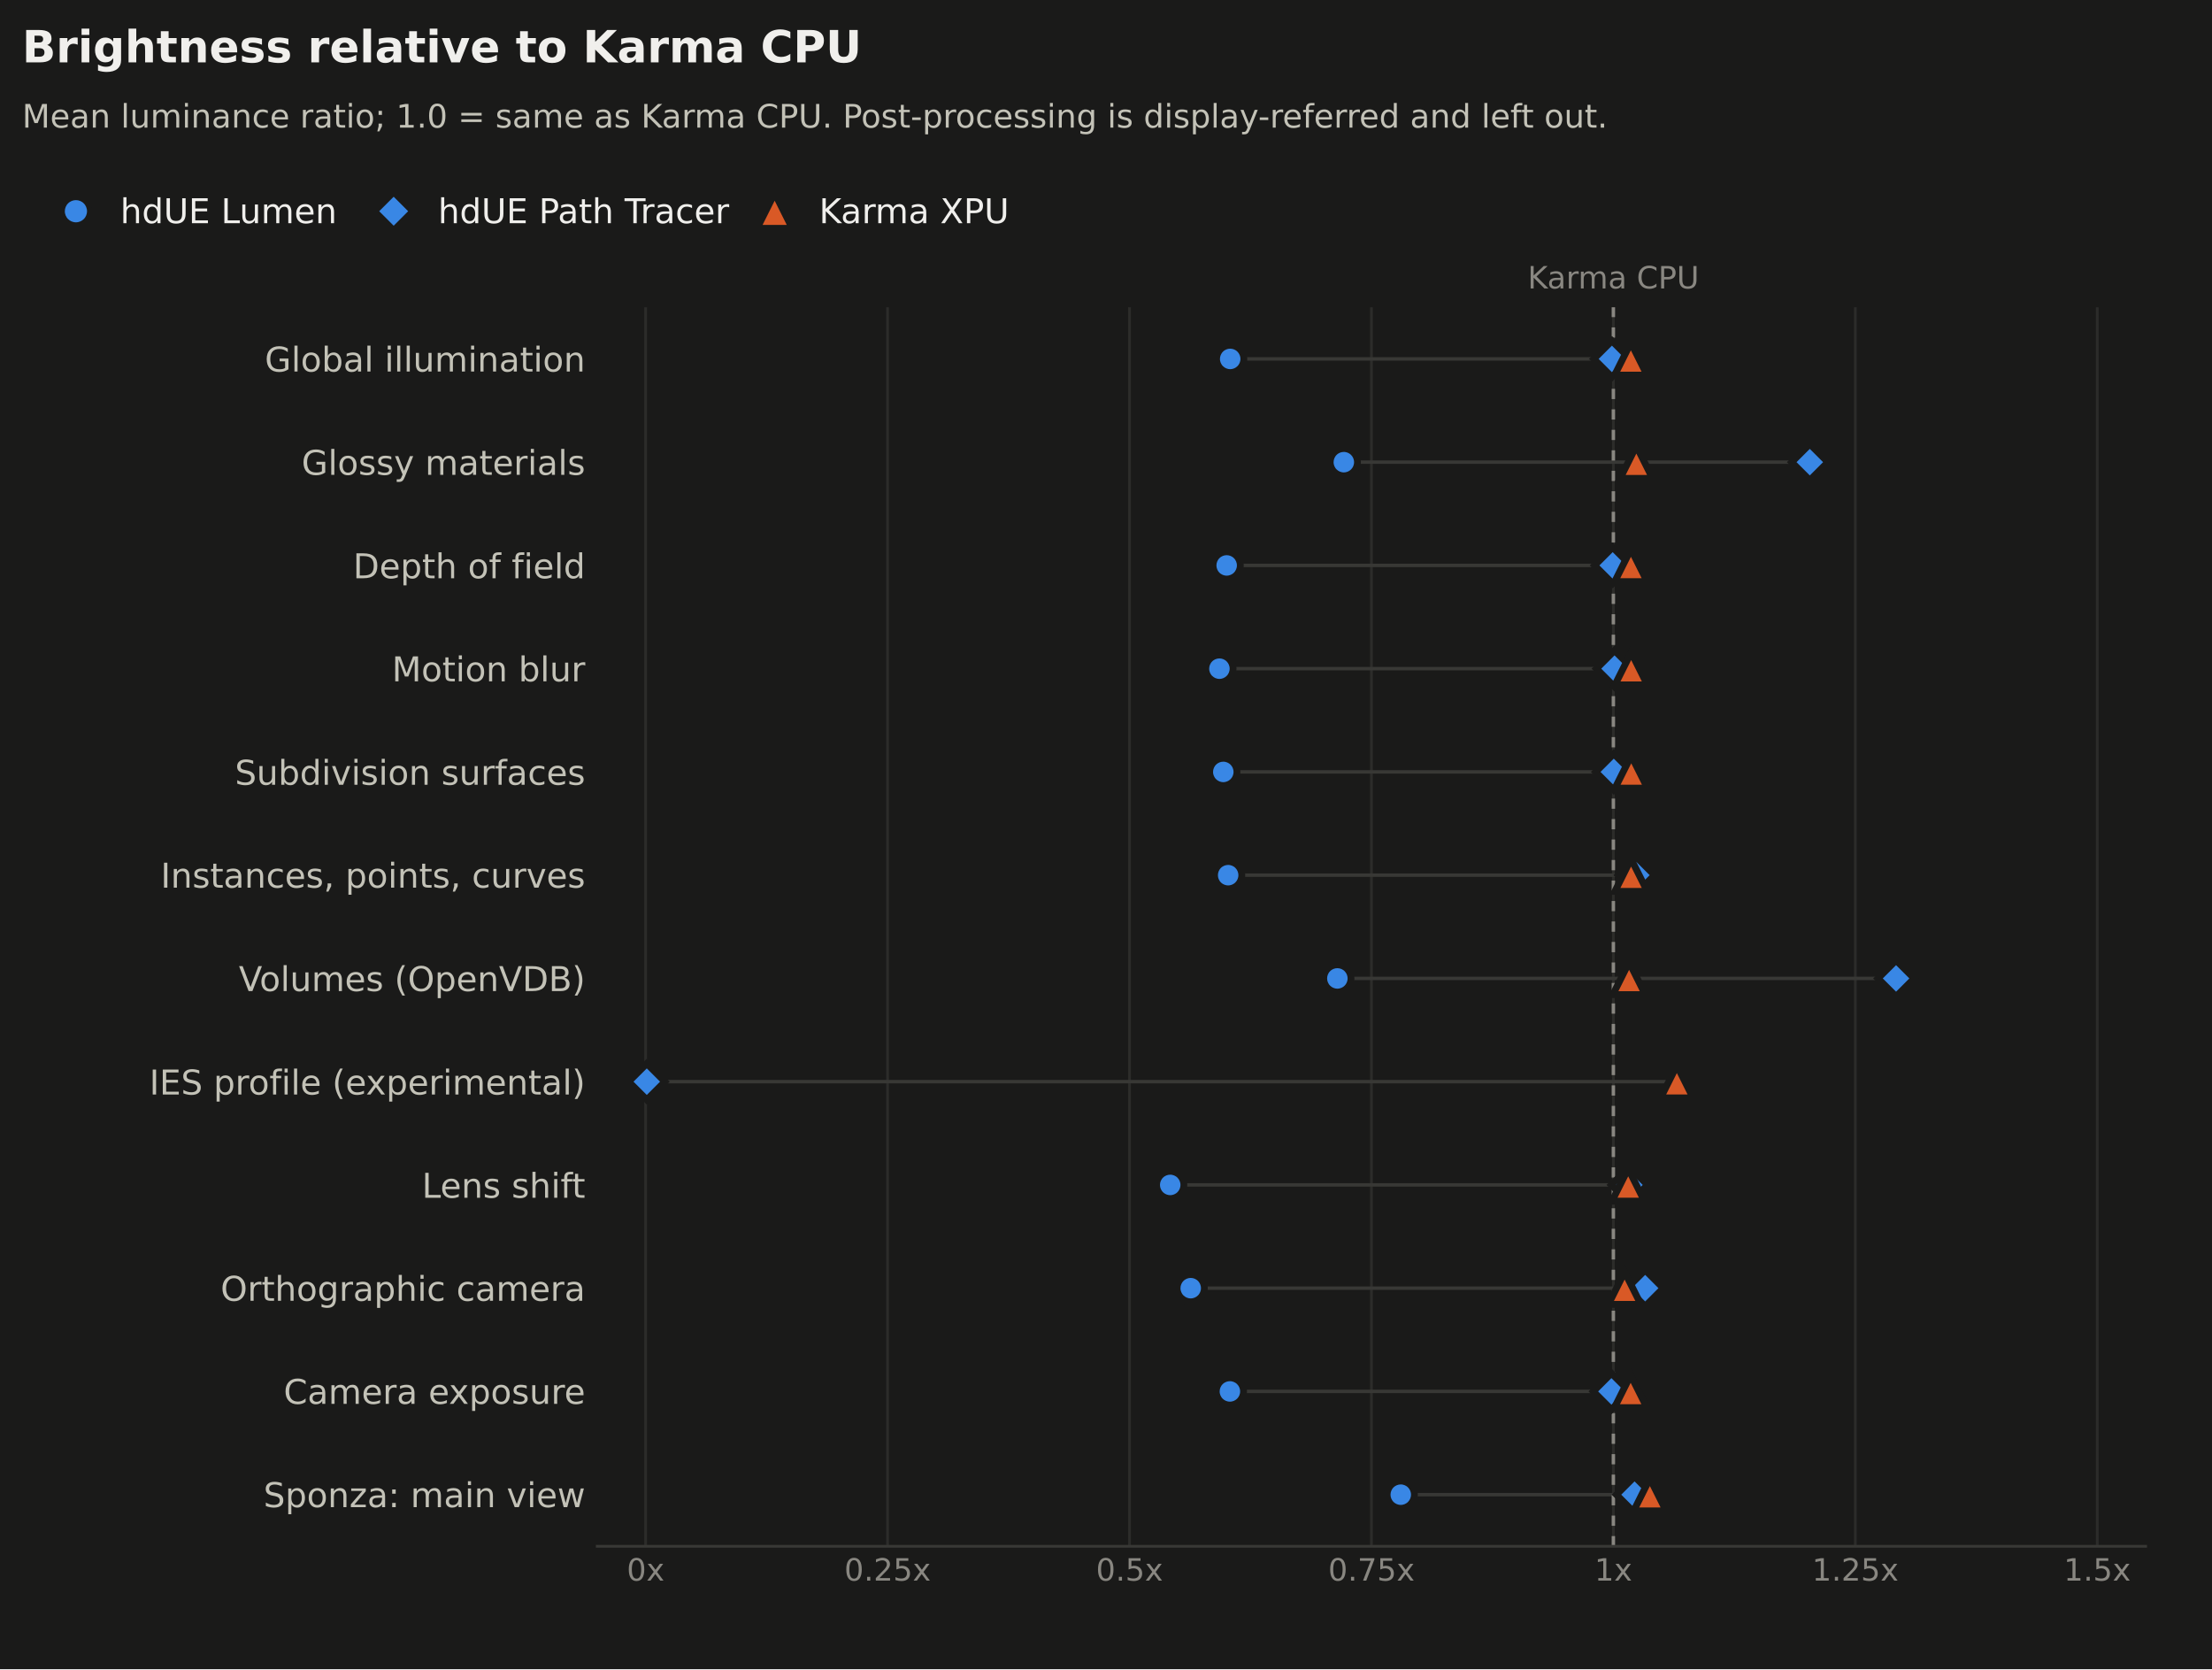
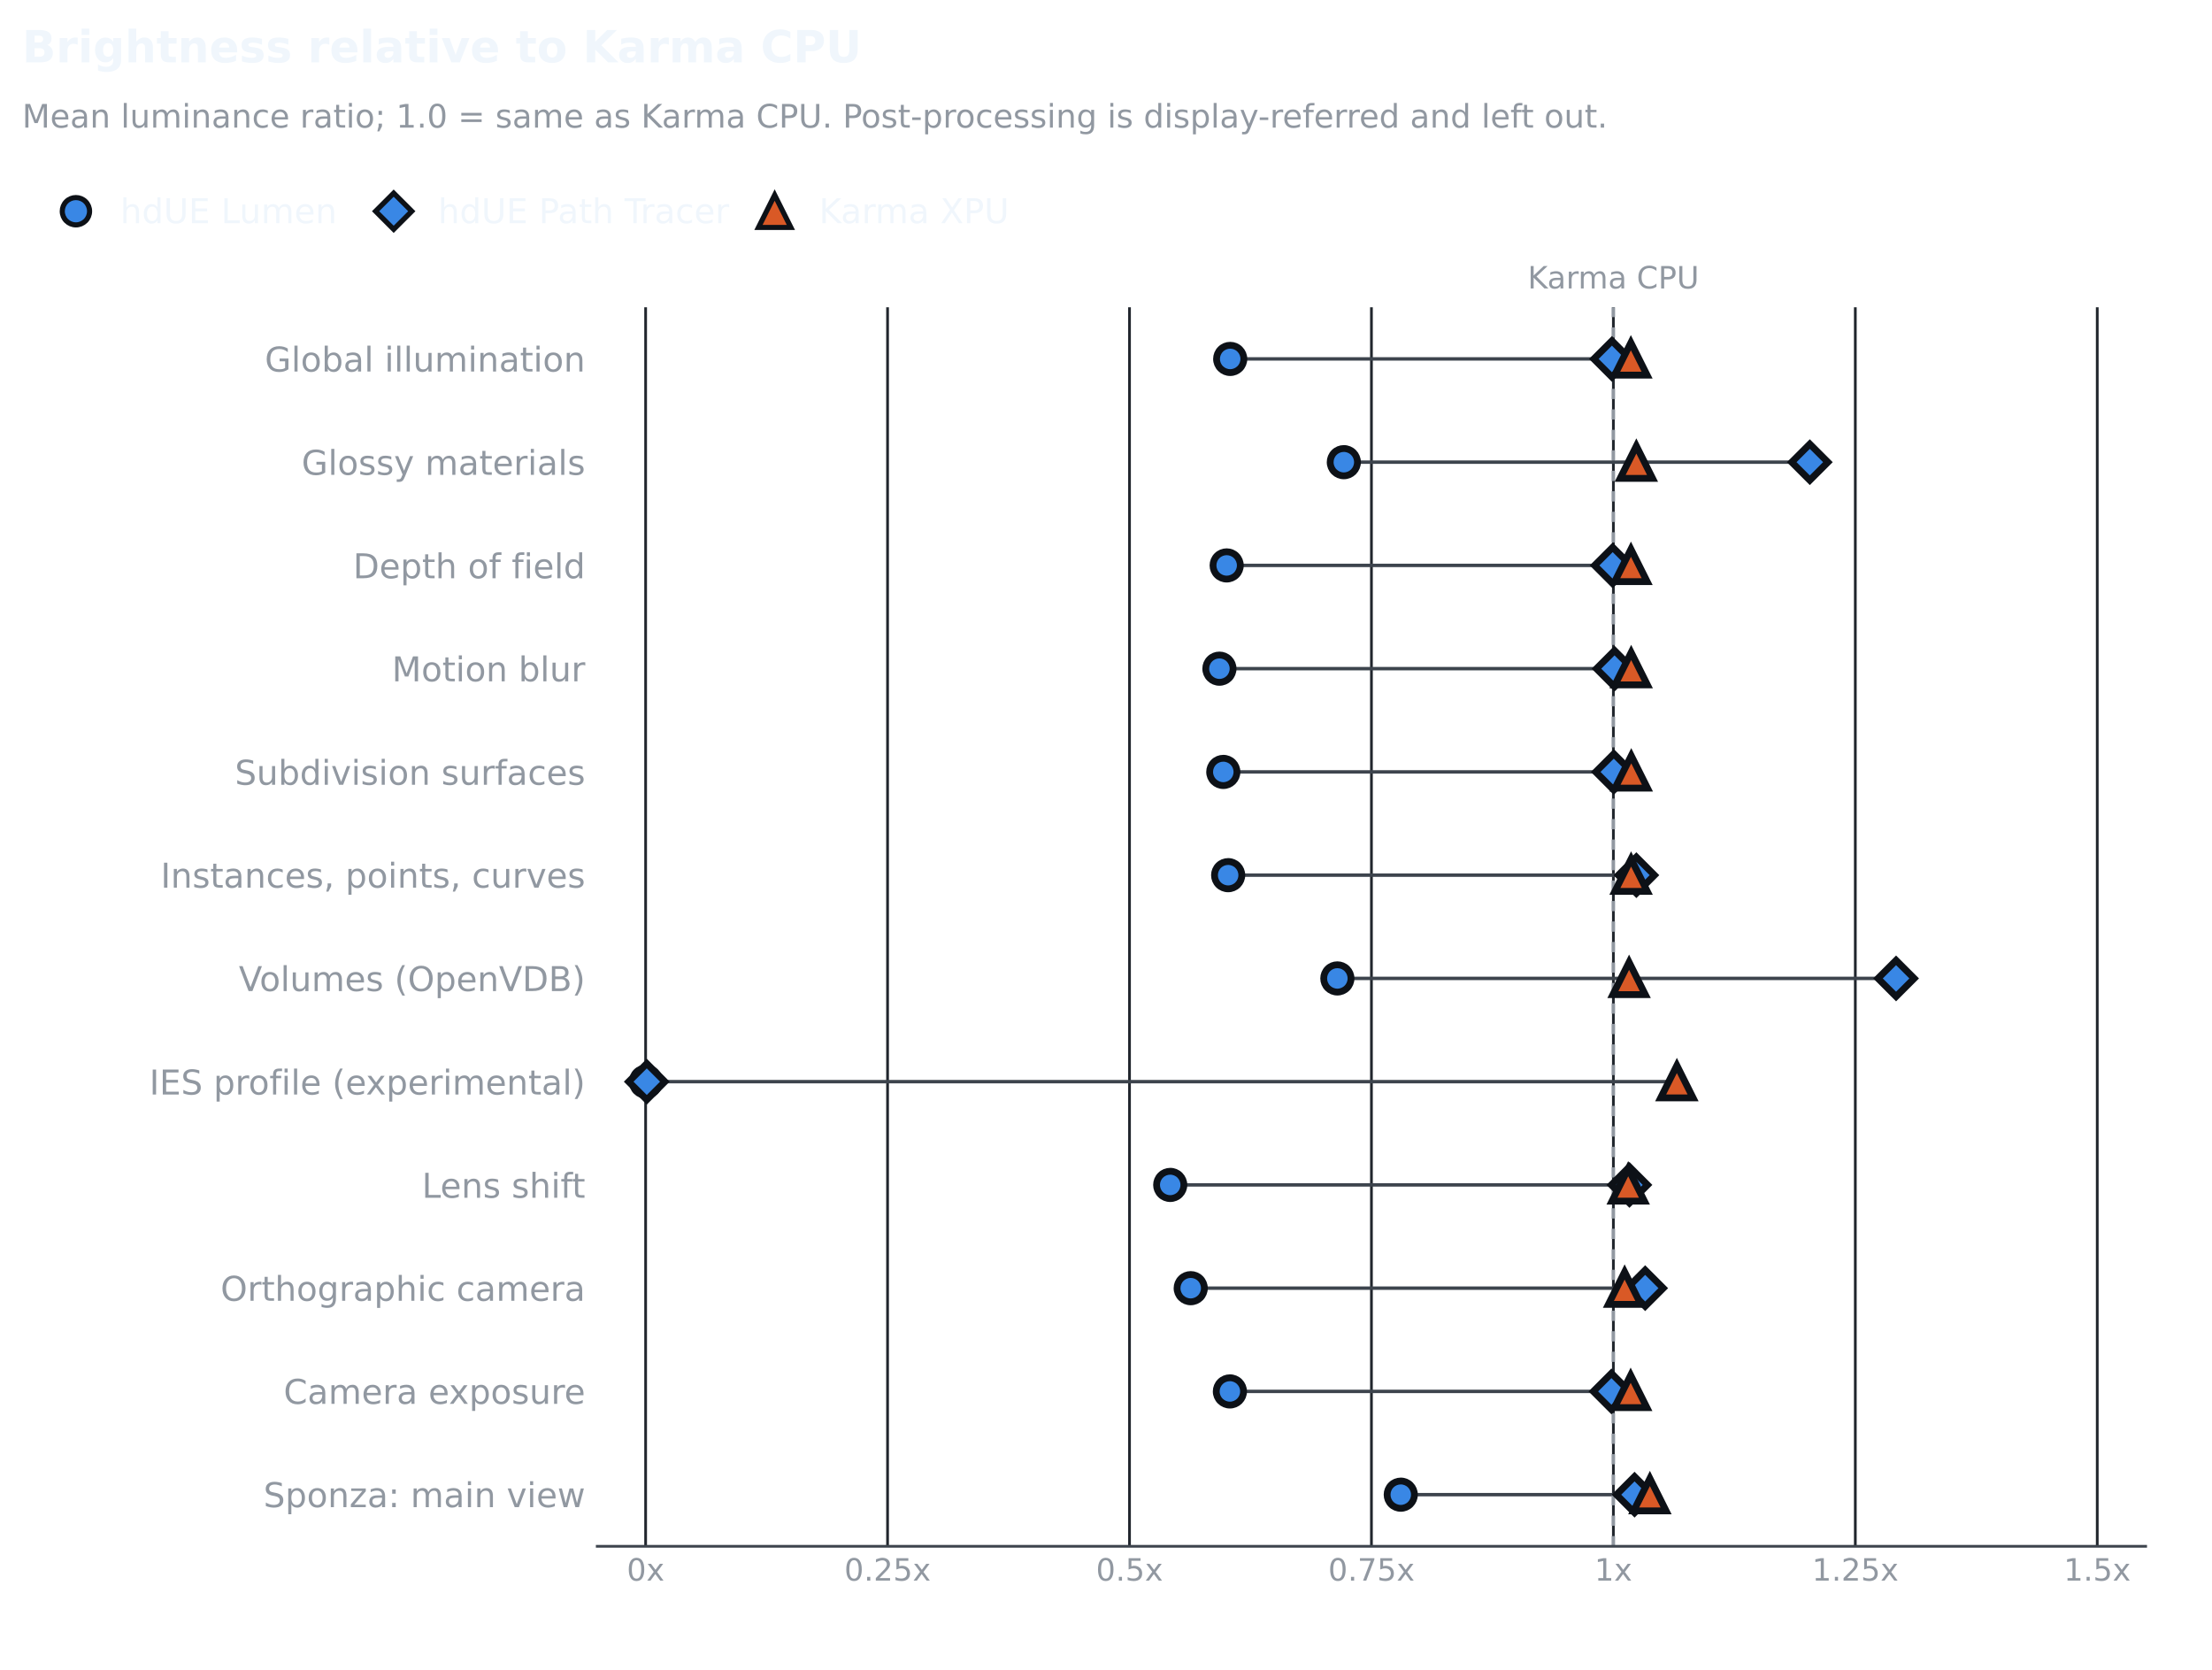
<svg xmlns="http://www.w3.org/2000/svg" xmlns:xlink="http://www.w3.org/1999/xlink" width="648pt" height="488.88pt" viewBox="0 0 648 488.88" version="1.1">
  <defs>
    <style type="text/css">*{stroke-linejoin: round; stroke-linecap: butt}</style>
  </defs>
  <g id="figure_1">
    <g id="patch_1">
-       <path d="M 0 488.88  L 648 488.88  L 648 0  L 0 0  z " style="fill: #1a1a19" />
+       <path d="M 0 488.88  L 648 488.88  L 648 0  L 0 0  L 0 488.88  z " style="fill: none; opacity: 0" />
    </g>
    <g id="axes_1">
      <g id="patch_2">
-         <path d="M 174.96 452.88  L 628.56 452.88  L 628.56 90  L 174.96 90  z " style="fill: #1a1a19" />
+         <path d="M 174.96 452.88  L 628.56 452.88  L 628.56 90  L 174.96 90  L 174.96 452.88  z " style="fill: none" />
      </g>
      <g id="matplotlib.axis_1">
        <g id="xtick_1">
          <g id="line2d_1">
-             <path d="M 189.135 452.88  L 189.135 90  " clip-path="url(#p3bdf974f31)" style="fill: none; stroke: #2c2c2a; stroke-width: 0.8; stroke-linecap: square" />
+             <path d="M 189.135 452.88  L 189.135 90  " clip-path="url(#pbbe8095903)" style="fill: none; stroke: #21262d; stroke-width: 0.8; stroke-linecap: square" />
          </g>
          <g id="line2d_2" />
          <g id="text_1">
-             <text style="font-size: 9px; font-family: 'Segoe UI', 'DejaVu Sans'; text-anchor: middle; fill: #898781" x="189.135" y="462.932" transform="rotate(-0 189.135 462.9322)">0x</text>
+             <text style="font-size: 9px; font-family: 'Segoe UI', 'DejaVu Sans'; text-anchor: middle; fill: #9198a1" x="189.135" y="462.932" transform="rotate(-0 189.135 462.9322)">0x</text>
          </g>
        </g>
        <g id="xtick_2">
          <g id="line2d_3">
-             <path d="M 260.01 452.88  L 260.01 90  " clip-path="url(#p3bdf974f31)" style="fill: none; stroke: #2c2c2a; stroke-width: 0.8; stroke-linecap: square" />
+             <path d="M 260.01 452.88  L 260.01 90  " clip-path="url(#pbbe8095903)" style="fill: none; stroke: #21262d; stroke-width: 0.8; stroke-linecap: square" />
          </g>
          <g id="line2d_4" />
          <g id="text_2">
-             <text style="font-size: 9px; font-family: 'Segoe UI', 'DejaVu Sans'; text-anchor: middle; fill: #898781" x="260.01" y="462.932" transform="rotate(-0 260.01 462.9322)">0.25x</text>
+             <text style="font-size: 9px; font-family: 'Segoe UI', 'DejaVu Sans'; text-anchor: middle; fill: #9198a1" x="260.01" y="462.932" transform="rotate(-0 260.01 462.9322)">0.25x</text>
          </g>
        </g>
        <g id="xtick_3">
          <g id="line2d_5">
-             <path d="M 330.885 452.88  L 330.885 90  " clip-path="url(#p3bdf974f31)" style="fill: none; stroke: #2c2c2a; stroke-width: 0.8; stroke-linecap: square" />
+             <path d="M 330.885 452.88  L 330.885 90  " clip-path="url(#pbbe8095903)" style="fill: none; stroke: #21262d; stroke-width: 0.8; stroke-linecap: square" />
          </g>
          <g id="line2d_6" />
          <g id="text_3">
-             <text style="font-size: 9px; font-family: 'Segoe UI', 'DejaVu Sans'; text-anchor: middle; fill: #898781" x="330.885" y="462.932" transform="rotate(-0 330.885 462.9322)">0.5x</text>
+             <text style="font-size: 9px; font-family: 'Segoe UI', 'DejaVu Sans'; text-anchor: middle; fill: #9198a1" x="330.885" y="462.932" transform="rotate(-0 330.885 462.9322)">0.5x</text>
          </g>
        </g>
        <g id="xtick_4">
          <g id="line2d_7">
-             <path d="M 401.76 452.88  L 401.76 90  " clip-path="url(#p3bdf974f31)" style="fill: none; stroke: #2c2c2a; stroke-width: 0.8; stroke-linecap: square" />
+             <path d="M 401.76 452.88  L 401.76 90  " clip-path="url(#pbbe8095903)" style="fill: none; stroke: #21262d; stroke-width: 0.8; stroke-linecap: square" />
          </g>
          <g id="line2d_8" />
          <g id="text_4">
-             <text style="font-size: 9px; font-family: 'Segoe UI', 'DejaVu Sans'; text-anchor: middle; fill: #898781" x="401.76" y="462.932" transform="rotate(-0 401.76 462.9322)">0.75x</text>
+             <text style="font-size: 9px; font-family: 'Segoe UI', 'DejaVu Sans'; text-anchor: middle; fill: #9198a1" x="401.76" y="462.932" transform="rotate(-0 401.76 462.9322)">0.75x</text>
          </g>
        </g>
        <g id="xtick_5">
          <g id="line2d_9">
-             <path d="M 472.635 452.88  L 472.635 90  " clip-path="url(#p3bdf974f31)" style="fill: none; stroke: #2c2c2a; stroke-width: 0.8; stroke-linecap: square" />
+             <path d="M 472.635 452.88  L 472.635 90  " clip-path="url(#pbbe8095903)" style="fill: none; stroke: #21262d; stroke-width: 0.8; stroke-linecap: square" />
          </g>
          <g id="line2d_10" />
          <g id="text_5">
-             <text style="font-size: 9px; font-family: 'Segoe UI', 'DejaVu Sans'; text-anchor: middle; fill: #898781" x="472.635" y="462.932" transform="rotate(-0 472.635 462.9322)">1x</text>
+             <text style="font-size: 9px; font-family: 'Segoe UI', 'DejaVu Sans'; text-anchor: middle; fill: #9198a1" x="472.635" y="462.932" transform="rotate(-0 472.635 462.9322)">1x</text>
          </g>
        </g>
        <g id="xtick_6">
          <g id="line2d_11">
-             <path d="M 543.51 452.88  L 543.51 90  " clip-path="url(#p3bdf974f31)" style="fill: none; stroke: #2c2c2a; stroke-width: 0.8; stroke-linecap: square" />
+             <path d="M 543.51 452.88  L 543.51 90  " clip-path="url(#pbbe8095903)" style="fill: none; stroke: #21262d; stroke-width: 0.8; stroke-linecap: square" />
          </g>
          <g id="line2d_12" />
          <g id="text_6">
-             <text style="font-size: 9px; font-family: 'Segoe UI', 'DejaVu Sans'; text-anchor: middle; fill: #898781" x="543.51" y="462.932" transform="rotate(-0 543.51 462.9322)">1.25x</text>
+             <text style="font-size: 9px; font-family: 'Segoe UI', 'DejaVu Sans'; text-anchor: middle; fill: #9198a1" x="543.51" y="462.932" transform="rotate(-0 543.51 462.9322)">1.25x</text>
          </g>
        </g>
        <g id="xtick_7">
          <g id="line2d_13">
-             <path d="M 614.385 452.88  L 614.385 90  " clip-path="url(#p3bdf974f31)" style="fill: none; stroke: #2c2c2a; stroke-width: 0.8; stroke-linecap: square" />
+             <path d="M 614.385 452.88  L 614.385 90  " clip-path="url(#pbbe8095903)" style="fill: none; stroke: #21262d; stroke-width: 0.8; stroke-linecap: square" />
          </g>
          <g id="line2d_14" />
          <g id="text_7">
-             <text style="font-size: 9px; font-family: 'Segoe UI', 'DejaVu Sans'; text-anchor: middle; fill: #898781" x="614.385" y="462.932" transform="rotate(-0 614.385 462.9322)">1.5x</text>
+             <text style="font-size: 9px; font-family: 'Segoe UI', 'DejaVu Sans'; text-anchor: middle; fill: #9198a1" x="614.385" y="462.932" transform="rotate(-0 614.385 462.9322)">1.5x</text>
          </g>
        </g>
      </g>
      <g id="matplotlib.axis_2">
        <g id="ytick_1">
          <g id="line2d_15" />
          <g id="text_8">
-             <text style="font-size: 10px; font-family: 'Segoe UI', 'DejaVu Sans'; text-anchor: end; fill: #c3c2b7" x="171.46" y="108.822" transform="rotate(-0 171.46 108.8216)">Global illumination</text>
+             <text style="font-size: 10px; font-family: 'Segoe UI', 'DejaVu Sans'; text-anchor: end; fill: #9198a1" x="171.46" y="108.822" transform="rotate(-0 171.46 108.8216)">Global illumination</text>
          </g>
        </g>
        <g id="ytick_2">
          <g id="line2d_16" />
          <g id="text_9">
-             <text style="font-size: 10px; font-family: 'Segoe UI', 'DejaVu Sans'; text-anchor: end; fill: #c3c2b7" x="171.46" y="139.062" transform="rotate(-0 171.46 139.0616)">Glossy materials</text>
+             <text style="font-size: 10px; font-family: 'Segoe UI', 'DejaVu Sans'; text-anchor: end; fill: #9198a1" x="171.46" y="139.062" transform="rotate(-0 171.46 139.0616)">Glossy materials</text>
          </g>
        </g>
        <g id="ytick_3">
          <g id="line2d_17" />
          <g id="text_10">
-             <text style="font-size: 10px; font-family: 'Segoe UI', 'DejaVu Sans'; text-anchor: end; fill: #c3c2b7" x="171.46" y="169.355" transform="rotate(-0 171.46 169.3547)">Depth of field</text>
+             <text style="font-size: 10px; font-family: 'Segoe UI', 'DejaVu Sans'; text-anchor: end; fill: #9198a1" x="171.46" y="169.355" transform="rotate(-0 171.46 169.3547)">Depth of field</text>
          </g>
        </g>
        <g id="ytick_4">
          <g id="line2d_18" />
          <g id="text_11">
-             <text style="font-size: 10px; font-family: 'Segoe UI', 'DejaVu Sans'; text-anchor: end; fill: #c3c2b7" x="171.46" y="199.542" transform="rotate(-0 171.46 199.5416)">Motion blur</text>
+             <text style="font-size: 10px; font-family: 'Segoe UI', 'DejaVu Sans'; text-anchor: end; fill: #9198a1" x="171.46" y="199.542" transform="rotate(-0 171.46 199.5416)">Motion blur</text>
          </g>
        </g>
        <g id="ytick_5">
          <g id="line2d_19" />
          <g id="text_12">
-             <text style="font-size: 10px; font-family: 'Segoe UI', 'DejaVu Sans'; text-anchor: end; fill: #c3c2b7" x="171.46" y="229.835" transform="rotate(-0 171.46 229.8347)">Subdivision surfaces</text>
+             <text style="font-size: 10px; font-family: 'Segoe UI', 'DejaVu Sans'; text-anchor: end; fill: #9198a1" x="171.46" y="229.835" transform="rotate(-0 171.46 229.8347)">Subdivision surfaces</text>
          </g>
        </g>
        <g id="ytick_6">
          <g id="line2d_20" />
          <g id="text_13">
-             <text style="font-size: 10px; font-family: 'Segoe UI', 'DejaVu Sans'; text-anchor: end; fill: #c3c2b7" x="171.46" y="259.975" transform="rotate(-0 171.46 259.9747)">Instances, points, curves</text>
+             <text style="font-size: 10px; font-family: 'Segoe UI', 'DejaVu Sans'; text-anchor: end; fill: #9198a1" x="171.46" y="259.975" transform="rotate(-0 171.46 259.9747)">Instances, points, curves</text>
          </g>
        </g>
        <g id="ytick_7">
          <g id="line2d_21" />
          <g id="text_14">
-             <text style="font-size: 10px; font-family: 'Segoe UI', 'DejaVu Sans'; text-anchor: end; fill: #c3c2b7" x="171.46" y="290.262" transform="rotate(-0 171.46 290.2616)">Volumes (OpenVDB)</text>
+             <text style="font-size: 10px; font-family: 'Segoe UI', 'DejaVu Sans'; text-anchor: end; fill: #9198a1" x="171.46" y="290.262" transform="rotate(-0 171.46 290.2616)">Volumes (OpenVDB)</text>
          </g>
        </g>
        <g id="ytick_8">
          <g id="line2d_22" />
          <g id="text_15">
-             <text style="font-size: 10px; font-family: 'Segoe UI', 'DejaVu Sans'; text-anchor: end; fill: #c3c2b7" x="171.46" y="320.555" transform="rotate(-0 171.46 320.5547)">IES profile (experimental)</text>
+             <text style="font-size: 10px; font-family: 'Segoe UI', 'DejaVu Sans'; text-anchor: end; fill: #9198a1" x="171.46" y="320.555" transform="rotate(-0 171.46 320.5547)">IES profile (experimental)</text>
          </g>
        </g>
        <g id="ytick_9">
          <g id="line2d_23" />
          <g id="text_16">
-             <text style="font-size: 10px; font-family: 'Segoe UI', 'DejaVu Sans'; text-anchor: end; fill: #c3c2b7" x="171.46" y="350.795" transform="rotate(-0 171.46 350.7947)">Lens shift</text>
+             <text style="font-size: 10px; font-family: 'Segoe UI', 'DejaVu Sans'; text-anchor: end; fill: #9198a1" x="171.46" y="350.795" transform="rotate(-0 171.46 350.7947)">Lens shift</text>
          </g>
        </g>
        <g id="ytick_10">
          <g id="line2d_24" />
          <g id="text_17">
-             <text style="font-size: 10px; font-family: 'Segoe UI', 'DejaVu Sans'; text-anchor: end; fill: #c3c2b7" x="171.46" y="380.982" transform="rotate(-0 171.46 380.9816)">Orthographic camera</text>
+             <text style="font-size: 10px; font-family: 'Segoe UI', 'DejaVu Sans'; text-anchor: end; fill: #9198a1" x="171.46" y="380.982" transform="rotate(-0 171.46 380.9816)">Orthographic camera</text>
          </g>
        </g>
        <g id="ytick_11">
          <g id="line2d_25" />
          <g id="text_18">
-             <text style="font-size: 10px; font-family: 'Segoe UI', 'DejaVu Sans'; text-anchor: end; fill: #c3c2b7" x="171.46" y="411.16" transform="rotate(-0 171.46 411.1601)">Camera exposure</text>
+             <text style="font-size: 10px; font-family: 'Segoe UI', 'DejaVu Sans'; text-anchor: end; fill: #9198a1" x="171.46" y="411.16" transform="rotate(-0 171.46 411.1601)">Camera exposure</text>
          </g>
        </g>
        <g id="ytick_12">
          <g id="line2d_26" />
          <g id="text_19">
-             <text style="font-size: 10px; font-family: 'Segoe UI', 'DejaVu Sans'; text-anchor: end; fill: #c3c2b7" x="171.46" y="441.415" transform="rotate(-0 171.46 441.4147)">Sponza: main view</text>
+             <text style="font-size: 10px; font-family: 'Segoe UI', 'DejaVu Sans'; text-anchor: end; fill: #9198a1" x="171.46" y="441.415" transform="rotate(-0 171.46 441.4147)">Sponza: main view</text>
          </g>
        </g>
      </g>
      <g id="line2d_27">
-         <path d="M 360.383 105.12  L 477.759 105.12  " clip-path="url(#p3bdf974f31)" style="fill: none; stroke: #383835; stroke-linecap: square" />
+         <path d="M 360.383 105.12  L 477.759 105.12  " clip-path="url(#pbbe8095903)" style="fill: none; stroke: #3d444d; stroke-linecap: square" />
      </g>
      <g id="line2d_28">
-         <path d="M 393.671 135.36  L 530.176 135.36  " clip-path="url(#p3bdf974f31)" style="fill: none; stroke: #383835; stroke-linecap: square" />
+         <path d="M 393.671 135.36  L 530.176 135.36  " clip-path="url(#pbbe8095903)" style="fill: none; stroke: #3d444d; stroke-linecap: square" />
      </g>
      <g id="line2d_29">
-         <path d="M 359.349 165.6  L 477.783 165.6  " clip-path="url(#p3bdf974f31)" style="fill: none; stroke: #383835; stroke-linecap: square" />
+         <path d="M 359.349 165.6  L 477.783 165.6  " clip-path="url(#pbbe8095903)" style="fill: none; stroke: #3d444d; stroke-linecap: square" />
      </g>
      <g id="line2d_30">
-         <path d="M 357.225 195.84  L 477.847 195.84  " clip-path="url(#p3bdf974f31)" style="fill: none; stroke: #383835; stroke-linecap: square" />
+         <path d="M 357.225 195.84  L 477.847 195.84  " clip-path="url(#pbbe8095903)" style="fill: none; stroke: #3d444d; stroke-linecap: square" />
      </g>
      <g id="line2d_31">
-         <path d="M 358.362 226.08  L 477.873 226.08  " clip-path="url(#p3bdf974f31)" style="fill: none; stroke: #383835; stroke-linecap: square" />
+         <path d="M 358.362 226.08  L 477.873 226.08  " clip-path="url(#pbbe8095903)" style="fill: none; stroke: #3d444d; stroke-linecap: square" />
      </g>
      <g id="line2d_32">
-         <path d="M 359.783 256.32  L 479.368 256.32  " clip-path="url(#p3bdf974f31)" style="fill: none; stroke: #383835; stroke-linecap: square" />
+         <path d="M 359.783 256.32  L 479.368 256.32  " clip-path="url(#pbbe8095903)" style="fill: none; stroke: #3d444d; stroke-linecap: square" />
      </g>
      <g id="line2d_33">
-         <path d="M 391.776 286.56  L 555.449 286.56  " clip-path="url(#p3bdf974f31)" style="fill: none; stroke: #383835; stroke-linecap: square" />
+         <path d="M 391.776 286.56  L 555.449 286.56  " clip-path="url(#pbbe8095903)" style="fill: none; stroke: #3d444d; stroke-linecap: square" />
      </g>
      <g id="line2d_34">
-         <path d="M 189.237 316.8  L 491.234 316.8  " clip-path="url(#p3bdf974f31)" style="fill: none; stroke: #383835; stroke-linecap: square" />
+         <path d="M 189.237 316.8  L 491.234 316.8  " clip-path="url(#pbbe8095903)" style="fill: none; stroke: #3d444d; stroke-linecap: square" />
      </g>
      <g id="line2d_35">
-         <path d="M 342.812 347.04  L 477.338 347.04  " clip-path="url(#p3bdf974f31)" style="fill: none; stroke: #383835; stroke-linecap: square" />
+         <path d="M 342.812 347.04  L 477.338 347.04  " clip-path="url(#pbbe8095903)" style="fill: none; stroke: #3d444d; stroke-linecap: square" />
      </g>
      <g id="line2d_36">
-         <path d="M 348.817 377.28  L 481.948 377.28  " clip-path="url(#p3bdf974f31)" style="fill: none; stroke: #383835; stroke-linecap: square" />
+         <path d="M 348.817 377.28  L 481.948 377.28  " clip-path="url(#pbbe8095903)" style="fill: none; stroke: #3d444d; stroke-linecap: square" />
      </g>
      <g id="line2d_37">
-         <path d="M 360.294 407.52  L 477.702 407.52  " clip-path="url(#p3bdf974f31)" style="fill: none; stroke: #383835; stroke-linecap: square" />
+         <path d="M 360.294 407.52  L 477.702 407.52  " clip-path="url(#pbbe8095903)" style="fill: none; stroke: #3d444d; stroke-linecap: square" />
      </g>
      <g id="line2d_38">
-         <path d="M 410.35 437.76  L 483.333 437.76  " clip-path="url(#p3bdf974f31)" style="fill: none; stroke: #383835; stroke-linecap: square" />
+         <path d="M 410.35 437.76  L 483.333 437.76  " clip-path="url(#pbbe8095903)" style="fill: none; stroke: #3d444d; stroke-linecap: square" />
      </g>
      <g id="line2d_39">
-         <path d="M 472.635 452.88  L 472.635 90  " clip-path="url(#p3bdf974f31)" style="fill: none; stroke-dasharray: 3,3; stroke-dashoffset: 0; stroke: #898781" />
+         <path d="M 472.635 452.88  L 472.635 90  " clip-path="url(#pbbe8095903)" style="fill: none; stroke-dasharray: 3,3; stroke-dashoffset: 0; stroke: #9198a1" />
      </g>
      <g id="patch_3">
-         <path d="M 174.96 452.88  L 628.56 452.88  " style="fill: none; stroke: #383835; stroke-width: 0.8; stroke-linejoin: miter; stroke-linecap: square" />
+         <path d="M 174.96 452.88  L 628.56 452.88  " style="fill: none; stroke: #3d444d; stroke-width: 0.8; stroke-linejoin: miter; stroke-linecap: square" />
      </g>
      <g id="text_20">
-         <text style="font-size: 9px; font-family: 'Segoe UI', 'DejaVu Sans'; text-anchor: middle; fill: #898781" x="472.635" y="84.477" transform="rotate(-0 472.635 84.47716)">Karma CPU</text>
+         <text style="font-size: 9px; font-family: 'Segoe UI', 'DejaVu Sans'; text-anchor: middle; fill: #9198a1" x="472.635" y="84.477" transform="rotate(-0 472.635 84.47716)">Karma CPU</text>
      </g>
      <g id="line2d_40">
        <defs>
-           <path id="m06a71d50d9" d="M 0 4  C 1.061 4 2.078 3.579 2.828 2.828  C 3.579 2.078 4 1.061 4 0  C 4 -1.061 3.579 -2.078 2.828 -2.828  C 2.078 -3.579 1.061 -4 0 -4  C -1.061 -4 -2.078 -3.579 -2.828 -2.828  C -3.579 -2.078 -4 -1.061 -4 0  C -4 1.061 -3.579 2.078 -2.828 2.828  C -2.078 3.579 -1.061 4 0 4  z " style="stroke: #1a1a19; stroke-width: 2" />
-         </defs>
-         <g clip-path="url(#p3bdf974f31)">
-           <use xlink:href="#m06a71d50d9" x="360.383" y="105.12" style="fill: #3987e5; stroke: #1a1a19; stroke-width: 2" />
+           <path id="m2d1f6f8dbf" d="M 0 4  C 1.061 4 2.078 3.579 2.828 2.828  C 3.579 2.078 4 1.061 4 0  C 4 -1.061 3.579 -2.078 2.828 -2.828  C 2.078 -3.579 1.061 -4 0 -4  C -1.061 -4 -2.078 -3.579 -2.828 -2.828  C -3.579 -2.078 -4 -1.061 -4 0  C -4 1.061 -3.579 2.078 -2.828 2.828  C -2.078 3.579 -1.061 4 0 4  z " style="stroke: #0d1117; stroke-width: 2" />
+         </defs>
+         <g clip-path="url(#pbbe8095903)">
+           <use xlink:href="#m2d1f6f8dbf" x="360.383" y="105.12" style="fill: #3987e5; stroke: #0d1117; stroke-width: 2" />
        </g>
      </g>
      <g id="line2d_41">
        <defs>
-           <path id="m18bacc29d8" d="M 0 5.303  L 5.303 0  L 0 -5.303  L -5.303 0  z " style="stroke: #1a1a19; stroke-width: 2; stroke-linejoin: miter" />
-         </defs>
-         <g clip-path="url(#p3bdf974f31)">
-           <use xlink:href="#m18bacc29d8" x="472.208" y="105.12" style="fill: #3987e5; stroke: #1a1a19; stroke-width: 2; stroke-linejoin: miter" />
+           <path id="ma77468a7a4" d="M 0 5.303  L 5.303 0  L 0 -5.303  L -5.303 0  z " style="stroke: #0d1117; stroke-width: 2; stroke-linejoin: miter" />
+         </defs>
+         <g clip-path="url(#pbbe8095903)">
+           <use xlink:href="#ma77468a7a4" x="472.208" y="105.12" style="fill: #3987e5; stroke: #0d1117; stroke-width: 2; stroke-linejoin: miter" />
        </g>
      </g>
      <g id="line2d_42">
        <defs>
-           <path id="m175e6b146a" d="M 0 -4.75  L -4.75 4.75  L 4.75 4.75  z " style="stroke: #1a1a19; stroke-width: 2; stroke-linejoin: miter" />
-         </defs>
-         <g clip-path="url(#p3bdf974f31)">
-           <use xlink:href="#m175e6b146a" x="477.759" y="105.12" style="fill: #d95926; stroke: #1a1a19; stroke-width: 2; stroke-linejoin: miter" />
+           <path id="mad47f0a427" d="M 0 -4.75  L -4.75 4.75  L 4.75 4.75  z " style="stroke: #0d1117; stroke-width: 2; stroke-linejoin: miter" />
+         </defs>
+         <g clip-path="url(#pbbe8095903)">
+           <use xlink:href="#mad47f0a427" x="477.759" y="105.12" style="fill: #d95926; stroke: #0d1117; stroke-width: 2; stroke-linejoin: miter" />
        </g>
      </g>
      <g id="line2d_43">
-         <g clip-path="url(#p3bdf974f31)">
-           <use xlink:href="#m06a71d50d9" x="393.671" y="135.36" style="fill: #3987e5; stroke: #1a1a19; stroke-width: 2" />
+         <g clip-path="url(#pbbe8095903)">
+           <use xlink:href="#m2d1f6f8dbf" x="393.671" y="135.36" style="fill: #3987e5; stroke: #0d1117; stroke-width: 2" />
        </g>
      </g>
      <g id="line2d_44">
-         <g clip-path="url(#p3bdf974f31)">
-           <use xlink:href="#m18bacc29d8" x="530.176" y="135.36" style="fill: #3987e5; stroke: #1a1a19; stroke-width: 2; stroke-linejoin: miter" />
+         <g clip-path="url(#pbbe8095903)">
+           <use xlink:href="#ma77468a7a4" x="530.176" y="135.36" style="fill: #3987e5; stroke: #0d1117; stroke-width: 2; stroke-linejoin: miter" />
        </g>
      </g>
      <g id="line2d_45">
-         <g clip-path="url(#p3bdf974f31)">
-           <use xlink:href="#m175e6b146a" x="479.362" y="135.36" style="fill: #d95926; stroke: #1a1a19; stroke-width: 2; stroke-linejoin: miter" />
+         <g clip-path="url(#pbbe8095903)">
+           <use xlink:href="#mad47f0a427" x="479.362" y="135.36" style="fill: #d95926; stroke: #0d1117; stroke-width: 2; stroke-linejoin: miter" />
        </g>
      </g>
      <g id="line2d_46">
-         <g clip-path="url(#p3bdf974f31)">
-           <use xlink:href="#m06a71d50d9" x="359.349" y="165.6" style="fill: #3987e5; stroke: #1a1a19; stroke-width: 2" />
+         <g clip-path="url(#pbbe8095903)">
+           <use xlink:href="#m2d1f6f8dbf" x="359.349" y="165.6" style="fill: #3987e5; stroke: #0d1117; stroke-width: 2" />
        </g>
      </g>
      <g id="line2d_47">
-         <g clip-path="url(#p3bdf974f31)">
-           <use xlink:href="#m18bacc29d8" x="472.432" y="165.6" style="fill: #3987e5; stroke: #1a1a19; stroke-width: 2; stroke-linejoin: miter" />
+         <g clip-path="url(#pbbe8095903)">
+           <use xlink:href="#ma77468a7a4" x="472.432" y="165.6" style="fill: #3987e5; stroke: #0d1117; stroke-width: 2; stroke-linejoin: miter" />
        </g>
      </g>
      <g id="line2d_48">
-         <g clip-path="url(#p3bdf974f31)">
-           <use xlink:href="#m175e6b146a" x="477.783" y="165.6" style="fill: #d95926; stroke: #1a1a19; stroke-width: 2; stroke-linejoin: miter" />
+         <g clip-path="url(#pbbe8095903)">
+           <use xlink:href="#mad47f0a427" x="477.783" y="165.6" style="fill: #d95926; stroke: #0d1117; stroke-width: 2; stroke-linejoin: miter" />
        </g>
      </g>
      <g id="line2d_49">
-         <g clip-path="url(#p3bdf974f31)">
-           <use xlink:href="#m06a71d50d9" x="357.225" y="195.84" style="fill: #3987e5; stroke: #1a1a19; stroke-width: 2" />
+         <g clip-path="url(#pbbe8095903)">
+           <use xlink:href="#m2d1f6f8dbf" x="357.225" y="195.84" style="fill: #3987e5; stroke: #0d1117; stroke-width: 2" />
        </g>
      </g>
      <g id="line2d_50">
-         <g clip-path="url(#p3bdf974f31)">
-           <use xlink:href="#m18bacc29d8" x="472.97" y="195.84" style="fill: #3987e5; stroke: #1a1a19; stroke-width: 2; stroke-linejoin: miter" />
+         <g clip-path="url(#pbbe8095903)">
+           <use xlink:href="#ma77468a7a4" x="472.97" y="195.84" style="fill: #3987e5; stroke: #0d1117; stroke-width: 2; stroke-linejoin: miter" />
        </g>
      </g>
      <g id="line2d_51">
-         <g clip-path="url(#p3bdf974f31)">
-           <use xlink:href="#m175e6b146a" x="477.847" y="195.84" style="fill: #d95926; stroke: #1a1a19; stroke-width: 2; stroke-linejoin: miter" />
+         <g clip-path="url(#pbbe8095903)">
+           <use xlink:href="#mad47f0a427" x="477.847" y="195.84" style="fill: #d95926; stroke: #0d1117; stroke-width: 2; stroke-linejoin: miter" />
        </g>
      </g>
      <g id="line2d_52">
-         <g clip-path="url(#p3bdf974f31)">
-           <use xlink:href="#m06a71d50d9" x="358.362" y="226.08" style="fill: #3987e5; stroke: #1a1a19; stroke-width: 2" />
+         <g clip-path="url(#pbbe8095903)">
+           <use xlink:href="#m2d1f6f8dbf" x="358.362" y="226.08" style="fill: #3987e5; stroke: #0d1117; stroke-width: 2" />
        </g>
      </g>
      <g id="line2d_53">
-         <g clip-path="url(#p3bdf974f31)">
-           <use xlink:href="#m18bacc29d8" x="472.753" y="226.08" style="fill: #3987e5; stroke: #1a1a19; stroke-width: 2; stroke-linejoin: miter" />
+         <g clip-path="url(#pbbe8095903)">
+           <use xlink:href="#ma77468a7a4" x="472.753" y="226.08" style="fill: #3987e5; stroke: #0d1117; stroke-width: 2; stroke-linejoin: miter" />
        </g>
      </g>
      <g id="line2d_54">
-         <g clip-path="url(#p3bdf974f31)">
-           <use xlink:href="#m175e6b146a" x="477.873" y="226.08" style="fill: #d95926; stroke: #1a1a19; stroke-width: 2; stroke-linejoin: miter" />
+         <g clip-path="url(#pbbe8095903)">
+           <use xlink:href="#mad47f0a427" x="477.873" y="226.08" style="fill: #d95926; stroke: #0d1117; stroke-width: 2; stroke-linejoin: miter" />
        </g>
      </g>
      <g id="line2d_55">
-         <g clip-path="url(#p3bdf974f31)">
-           <use xlink:href="#m06a71d50d9" x="359.783" y="256.32" style="fill: #3987e5; stroke: #1a1a19; stroke-width: 2" />
+         <g clip-path="url(#pbbe8095903)">
+           <use xlink:href="#m2d1f6f8dbf" x="359.783" y="256.32" style="fill: #3987e5; stroke: #0d1117; stroke-width: 2" />
        </g>
      </g>
      <g id="line2d_56">
-         <g clip-path="url(#p3bdf974f31)">
-           <use xlink:href="#m18bacc29d8" x="479.368" y="256.32" style="fill: #3987e5; stroke: #1a1a19; stroke-width: 2; stroke-linejoin: miter" />
+         <g clip-path="url(#pbbe8095903)">
+           <use xlink:href="#ma77468a7a4" x="479.368" y="256.32" style="fill: #3987e5; stroke: #0d1117; stroke-width: 2; stroke-linejoin: miter" />
        </g>
      </g>
      <g id="line2d_57">
-         <g clip-path="url(#p3bdf974f31)">
-           <use xlink:href="#m175e6b146a" x="477.823" y="256.32" style="fill: #d95926; stroke: #1a1a19; stroke-width: 2; stroke-linejoin: miter" />
+         <g clip-path="url(#pbbe8095903)">
+           <use xlink:href="#mad47f0a427" x="477.823" y="256.32" style="fill: #d95926; stroke: #0d1117; stroke-width: 2; stroke-linejoin: miter" />
        </g>
      </g>
      <g id="line2d_58">
-         <g clip-path="url(#p3bdf974f31)">
-           <use xlink:href="#m06a71d50d9" x="391.776" y="286.56" style="fill: #3987e5; stroke: #1a1a19; stroke-width: 2" />
+         <g clip-path="url(#pbbe8095903)">
+           <use xlink:href="#m2d1f6f8dbf" x="391.776" y="286.56" style="fill: #3987e5; stroke: #0d1117; stroke-width: 2" />
        </g>
      </g>
      <g id="line2d_59">
-         <g clip-path="url(#p3bdf974f31)">
-           <use xlink:href="#m18bacc29d8" x="555.449" y="286.56" style="fill: #3987e5; stroke: #1a1a19; stroke-width: 2; stroke-linejoin: miter" />
+         <g clip-path="url(#pbbe8095903)">
+           <use xlink:href="#ma77468a7a4" x="555.449" y="286.56" style="fill: #3987e5; stroke: #0d1117; stroke-width: 2; stroke-linejoin: miter" />
        </g>
      </g>
      <g id="line2d_60">
-         <g clip-path="url(#p3bdf974f31)">
-           <use xlink:href="#m175e6b146a" x="477.238" y="286.56" style="fill: #d95926; stroke: #1a1a19; stroke-width: 2; stroke-linejoin: miter" />
+         <g clip-path="url(#pbbe8095903)">
+           <use xlink:href="#mad47f0a427" x="477.238" y="286.56" style="fill: #d95926; stroke: #0d1117; stroke-width: 2; stroke-linejoin: miter" />
        </g>
      </g>
      <g id="line2d_61">
-         <g clip-path="url(#p3bdf974f31)">
-           <use xlink:href="#m06a71d50d9" x="189.237" y="316.8" style="fill: #3987e5; stroke: #1a1a19; stroke-width: 2" />
+         <g clip-path="url(#pbbe8095903)">
+           <use xlink:href="#m2d1f6f8dbf" x="189.237" y="316.8" style="fill: #3987e5; stroke: #0d1117; stroke-width: 2" />
        </g>
      </g>
      <g id="line2d_62">
-         <g clip-path="url(#p3bdf974f31)">
-           <use xlink:href="#m18bacc29d8" x="189.474" y="316.8" style="fill: #3987e5; stroke: #1a1a19; stroke-width: 2; stroke-linejoin: miter" />
+         <g clip-path="url(#pbbe8095903)">
+           <use xlink:href="#ma77468a7a4" x="189.474" y="316.8" style="fill: #3987e5; stroke: #0d1117; stroke-width: 2; stroke-linejoin: miter" />
        </g>
      </g>
      <g id="line2d_63">
-         <g clip-path="url(#p3bdf974f31)">
-           <use xlink:href="#m175e6b146a" x="491.234" y="316.8" style="fill: #d95926; stroke: #1a1a19; stroke-width: 2; stroke-linejoin: miter" />
+         <g clip-path="url(#pbbe8095903)">
+           <use xlink:href="#mad47f0a427" x="491.234" y="316.8" style="fill: #d95926; stroke: #0d1117; stroke-width: 2; stroke-linejoin: miter" />
        </g>
      </g>
      <g id="line2d_64">
-         <g clip-path="url(#p3bdf974f31)">
-           <use xlink:href="#m06a71d50d9" x="342.812" y="347.04" style="fill: #3987e5; stroke: #1a1a19; stroke-width: 2" />
+         <g clip-path="url(#pbbe8095903)">
+           <use xlink:href="#m2d1f6f8dbf" x="342.812" y="347.04" style="fill: #3987e5; stroke: #0d1117; stroke-width: 2" />
        </g>
      </g>
      <g id="line2d_65">
-         <g clip-path="url(#p3bdf974f31)">
-           <use xlink:href="#m18bacc29d8" x="477.338" y="347.04" style="fill: #3987e5; stroke: #1a1a19; stroke-width: 2; stroke-linejoin: miter" />
+         <g clip-path="url(#pbbe8095903)">
+           <use xlink:href="#ma77468a7a4" x="477.338" y="347.04" style="fill: #3987e5; stroke: #0d1117; stroke-width: 2; stroke-linejoin: miter" />
        </g>
      </g>
      <g id="line2d_66">
-         <g clip-path="url(#p3bdf974f31)">
-           <use xlink:href="#m175e6b146a" x="476.979" y="347.04" style="fill: #d95926; stroke: #1a1a19; stroke-width: 2; stroke-linejoin: miter" />
+         <g clip-path="url(#pbbe8095903)">
+           <use xlink:href="#mad47f0a427" x="476.979" y="347.04" style="fill: #d95926; stroke: #0d1117; stroke-width: 2; stroke-linejoin: miter" />
        </g>
      </g>
      <g id="line2d_67">
-         <g clip-path="url(#p3bdf974f31)">
-           <use xlink:href="#m06a71d50d9" x="348.817" y="377.28" style="fill: #3987e5; stroke: #1a1a19; stroke-width: 2" />
+         <g clip-path="url(#pbbe8095903)">
+           <use xlink:href="#m2d1f6f8dbf" x="348.817" y="377.28" style="fill: #3987e5; stroke: #0d1117; stroke-width: 2" />
        </g>
      </g>
      <g id="line2d_68">
-         <g clip-path="url(#p3bdf974f31)">
-           <use xlink:href="#m18bacc29d8" x="481.948" y="377.28" style="fill: #3987e5; stroke: #1a1a19; stroke-width: 2; stroke-linejoin: miter" />
+         <g clip-path="url(#pbbe8095903)">
+           <use xlink:href="#ma77468a7a4" x="481.948" y="377.28" style="fill: #3987e5; stroke: #0d1117; stroke-width: 2; stroke-linejoin: miter" />
        </g>
      </g>
      <g id="line2d_69">
-         <g clip-path="url(#p3bdf974f31)">
-           <use xlink:href="#m175e6b146a" x="475.931" y="377.28" style="fill: #d95926; stroke: #1a1a19; stroke-width: 2; stroke-linejoin: miter" />
+         <g clip-path="url(#pbbe8095903)">
+           <use xlink:href="#mad47f0a427" x="475.931" y="377.28" style="fill: #d95926; stroke: #0d1117; stroke-width: 2; stroke-linejoin: miter" />
        </g>
      </g>
      <g id="line2d_70">
-         <g clip-path="url(#p3bdf974f31)">
-           <use xlink:href="#m06a71d50d9" x="360.294" y="407.52" style="fill: #3987e5; stroke: #1a1a19; stroke-width: 2" />
+         <g clip-path="url(#pbbe8095903)">
+           <use xlink:href="#m2d1f6f8dbf" x="360.294" y="407.52" style="fill: #3987e5; stroke: #0d1117; stroke-width: 2" />
        </g>
      </g>
      <g id="line2d_71">
-         <g clip-path="url(#p3bdf974f31)">
-           <use xlink:href="#m18bacc29d8" x="472.061" y="407.52" style="fill: #3987e5; stroke: #1a1a19; stroke-width: 2; stroke-linejoin: miter" />
+         <g clip-path="url(#pbbe8095903)">
+           <use xlink:href="#ma77468a7a4" x="472.061" y="407.52" style="fill: #3987e5; stroke: #0d1117; stroke-width: 2; stroke-linejoin: miter" />
        </g>
      </g>
      <g id="line2d_72">
-         <g clip-path="url(#p3bdf974f31)">
-           <use xlink:href="#m175e6b146a" x="477.702" y="407.52" style="fill: #d95926; stroke: #1a1a19; stroke-width: 2; stroke-linejoin: miter" />
+         <g clip-path="url(#pbbe8095903)">
+           <use xlink:href="#mad47f0a427" x="477.702" y="407.52" style="fill: #d95926; stroke: #0d1117; stroke-width: 2; stroke-linejoin: miter" />
        </g>
      </g>
      <g id="line2d_73">
-         <g clip-path="url(#p3bdf974f31)">
-           <use xlink:href="#m06a71d50d9" x="410.35" y="437.76" style="fill: #3987e5; stroke: #1a1a19; stroke-width: 2" />
+         <g clip-path="url(#pbbe8095903)">
+           <use xlink:href="#m2d1f6f8dbf" x="410.35" y="437.76" style="fill: #3987e5; stroke: #0d1117; stroke-width: 2" />
        </g>
      </g>
      <g id="line2d_74">
-         <g clip-path="url(#p3bdf974f31)">
-           <use xlink:href="#m18bacc29d8" x="478.835" y="437.76" style="fill: #3987e5; stroke: #1a1a19; stroke-width: 2; stroke-linejoin: miter" />
+         <g clip-path="url(#pbbe8095903)">
+           <use xlink:href="#ma77468a7a4" x="478.835" y="437.76" style="fill: #3987e5; stroke: #0d1117; stroke-width: 2; stroke-linejoin: miter" />
        </g>
      </g>
      <g id="line2d_75">
-         <g clip-path="url(#p3bdf974f31)">
-           <use xlink:href="#m175e6b146a" x="483.333" y="437.76" style="fill: #d95926; stroke: #1a1a19; stroke-width: 2; stroke-linejoin: miter" />
+         <g clip-path="url(#pbbe8095903)">
+           <use xlink:href="#mad47f0a427" x="483.333" y="437.76" style="fill: #d95926; stroke: #0d1117; stroke-width: 2; stroke-linejoin: miter" />
        </g>
      </g>
    </g>
    <g id="text_21">
-       <text style="font-weight: 700; font-size: 13px; font-family: 'Segoe UI', 'DejaVu Sans'; text-anchor: start; fill: #f0efec" x="6.48" y="18.264" transform="rotate(-0 6.48 18.26406)">Brightness relative to Karma CPU</text>
+       <text style="font-weight: 700; font-size: 13px; font-family: 'Segoe UI', 'DejaVu Sans'; text-anchor: start; fill: #f0f6fc" x="6.48" y="18.264" transform="rotate(-0 6.48 18.26406)">Brightness relative to Karma CPU</text>
    </g>
    <g id="text_22">
-       <text style="font-size: 9.5px; font-family: 'Segoe UI', 'DejaVu Sans'; text-anchor: start; fill: #c3c2b7" x="6.48" y="37.374" transform="rotate(-0 6.48 37.37391)">Mean luminance ratio; 1.0 = same as Karma CPU. Post-processing is display-referred and left out.</text>
+       <text style="font-size: 9.5px; font-family: 'Segoe UI', 'DejaVu Sans'; text-anchor: start; fill: #9198a1" x="6.48" y="37.374" transform="rotate(-0 6.48 37.37391)">Mean luminance ratio; 1.0 = same as Karma CPU. Post-processing is display-referred and left out.</text>
    </g>
    <g id="legend_1">
      <g id="line2d_76">
        <defs>
-           <path id="m32b7e45f72" d="M 0 4  C 1.061 4 2.078 3.579 2.828 2.828  C 3.579 2.078 4 1.061 4 0  C 4 -1.061 3.579 -2.078 2.828 -2.828  C 2.078 -3.579 1.061 -4 0 -4  C -1.061 -4 -2.078 -3.579 -2.828 -2.828  C -3.579 -2.078 -4 -1.061 -4 0  C -4 1.061 -3.579 2.078 -2.828 2.828  C -2.078 3.579 -1.061 4 0 4  z " style="stroke: #1a1a19; stroke-width: 1.5" />
+           <path id="ma1cd9b4b44" d="M 0 4  C 1.061 4 2.078 3.579 2.828 2.828  C 3.579 2.078 4 1.061 4 0  C 4 -1.061 3.579 -2.078 2.828 -2.828  C 2.078 -3.579 1.061 -4 0 -4  C -1.061 -4 -2.078 -3.579 -2.828 -2.828  C -3.579 -2.078 -4 -1.061 -4 0  C -4 1.061 -3.579 2.078 -2.828 2.828  C -2.078 3.579 -1.061 4 0 4  z " style="stroke: #0d1117; stroke-width: 1.5" />
        </defs>
        <g>
-           <use xlink:href="#m32b7e45f72" x="22.24" y="61.863" style="fill: #3987e5; stroke: #1a1a19; stroke-width: 1.5" />
+           <use xlink:href="#ma1cd9b4b44" x="22.24" y="61.863" style="fill: #3987e5; stroke: #0d1117; stroke-width: 1.5" />
        </g>
      </g>
      <g id="text_23">
-         <text style="font-size: 10px; font-family: 'Segoe UI', 'DejaVu Sans'; text-anchor: start; fill: #f0efec" x="35.24" y="65.363" transform="rotate(-0 35.24 65.36312)">hdUE Lumen</text>
+         <text style="font-size: 10px; font-family: 'Segoe UI', 'DejaVu Sans'; text-anchor: start; fill: #f0f6fc" x="35.24" y="65.363" transform="rotate(-0 35.24 65.36312)">hdUE Lumen</text>
      </g>
      <g id="line2d_77">
        <defs>
-           <path id="m4aa8db7c9e" d="M 0 5.303  L 5.303 0  L 0 -5.303  L -5.303 0  z " style="stroke: #1a1a19; stroke-width: 1.5; stroke-linejoin: miter" />
+           <path id="mf921f4e74c" d="M 0 5.303  L 5.303 0  L 0 -5.303  L -5.303 0  z " style="stroke: #0d1117; stroke-width: 1.5; stroke-linejoin: miter" />
        </defs>
        <g>
-           <use xlink:href="#m4aa8db7c9e" x="115.328" y="61.863" style="fill: #3987e5; stroke: #1a1a19; stroke-width: 1.5; stroke-linejoin: miter" />
+           <use xlink:href="#mf921f4e74c" x="115.328" y="61.863" style="fill: #3987e5; stroke: #0d1117; stroke-width: 1.5; stroke-linejoin: miter" />
        </g>
      </g>
      <g id="text_24">
-         <text style="font-size: 10px; font-family: 'Segoe UI', 'DejaVu Sans'; text-anchor: start; fill: #f0efec" x="128.327" y="65.363" transform="rotate(-0 128.3275 65.36312)">hdUE Path Tracer</text>
+         <text style="font-size: 10px; font-family: 'Segoe UI', 'DejaVu Sans'; text-anchor: start; fill: #f0f6fc" x="128.327" y="65.363" transform="rotate(-0 128.3275 65.36312)">hdUE Path Tracer</text>
      </g>
      <g id="line2d_78">
        <defs>
-           <path id="mcc36574b23" d="M 0 -4.75  L -4.75 4.75  L 4.75 4.75  z " style="stroke: #1a1a19; stroke-width: 1.5; stroke-linejoin: miter" />
+           <path id="mb81d65164d" d="M 0 -4.75  L -4.75 4.75  L 4.75 4.75  z " style="stroke: #0d1117; stroke-width: 1.5; stroke-linejoin: miter" />
        </defs>
        <g>
-           <use xlink:href="#mcc36574b23" x="226.937" y="61.863" style="fill: #d95926; stroke: #1a1a19; stroke-width: 1.5; stroke-linejoin: miter" />
+           <use xlink:href="#mb81d65164d" x="226.937" y="61.863" style="fill: #d95926; stroke: #0d1117; stroke-width: 1.5; stroke-linejoin: miter" />
        </g>
      </g>
      <g id="text_25">
-         <text style="font-size: 10px; font-family: 'Segoe UI', 'DejaVu Sans'; text-anchor: start; fill: #f0efec" x="239.937" y="65.363" transform="rotate(-0 239.9369 65.36312)">Karma XPU</text>
+         <text style="font-size: 10px; font-family: 'Segoe UI', 'DejaVu Sans'; text-anchor: start; fill: #f0f6fc" x="239.937" y="65.363" transform="rotate(-0 239.9369 65.36312)">Karma XPU</text>
      </g>
    </g>
  </g>
  <defs>
-     <clipPath id="p3bdf974f31">
+     <clipPath id="pbbe8095903">
      <rect x="174.96" y="90" width="453.6" height="362.88" />
    </clipPath>
  </defs>
</svg>
